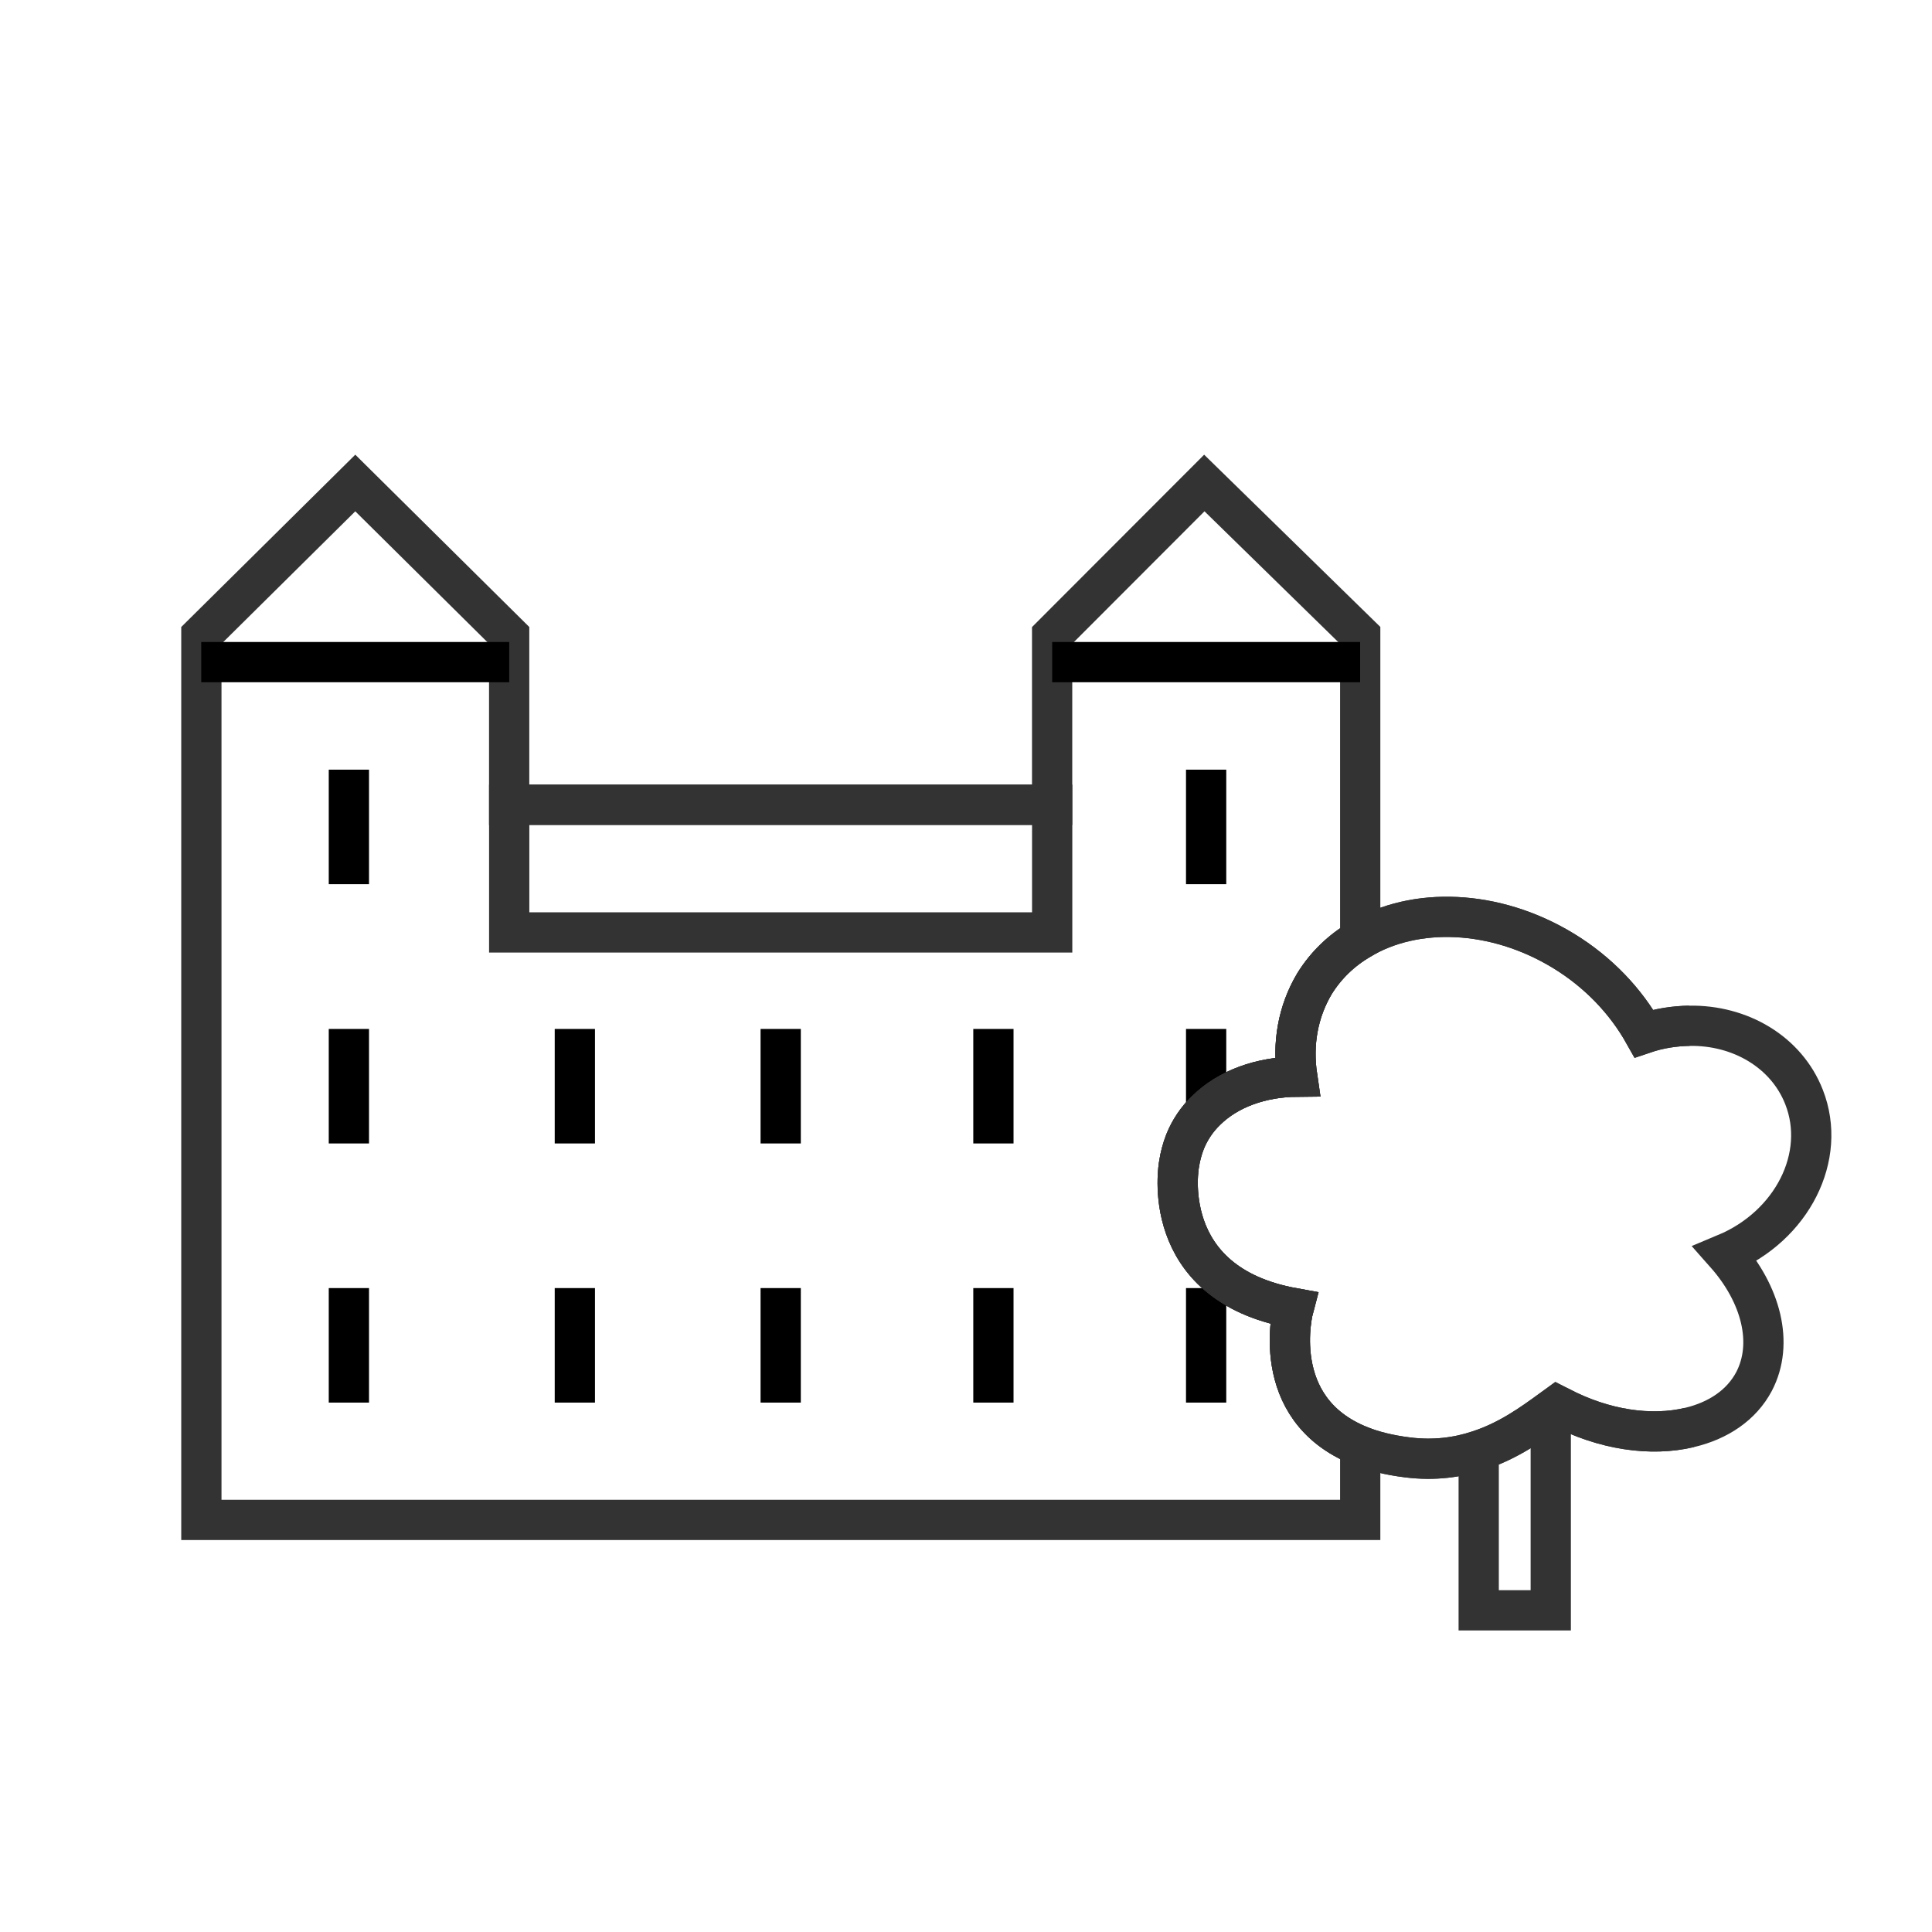
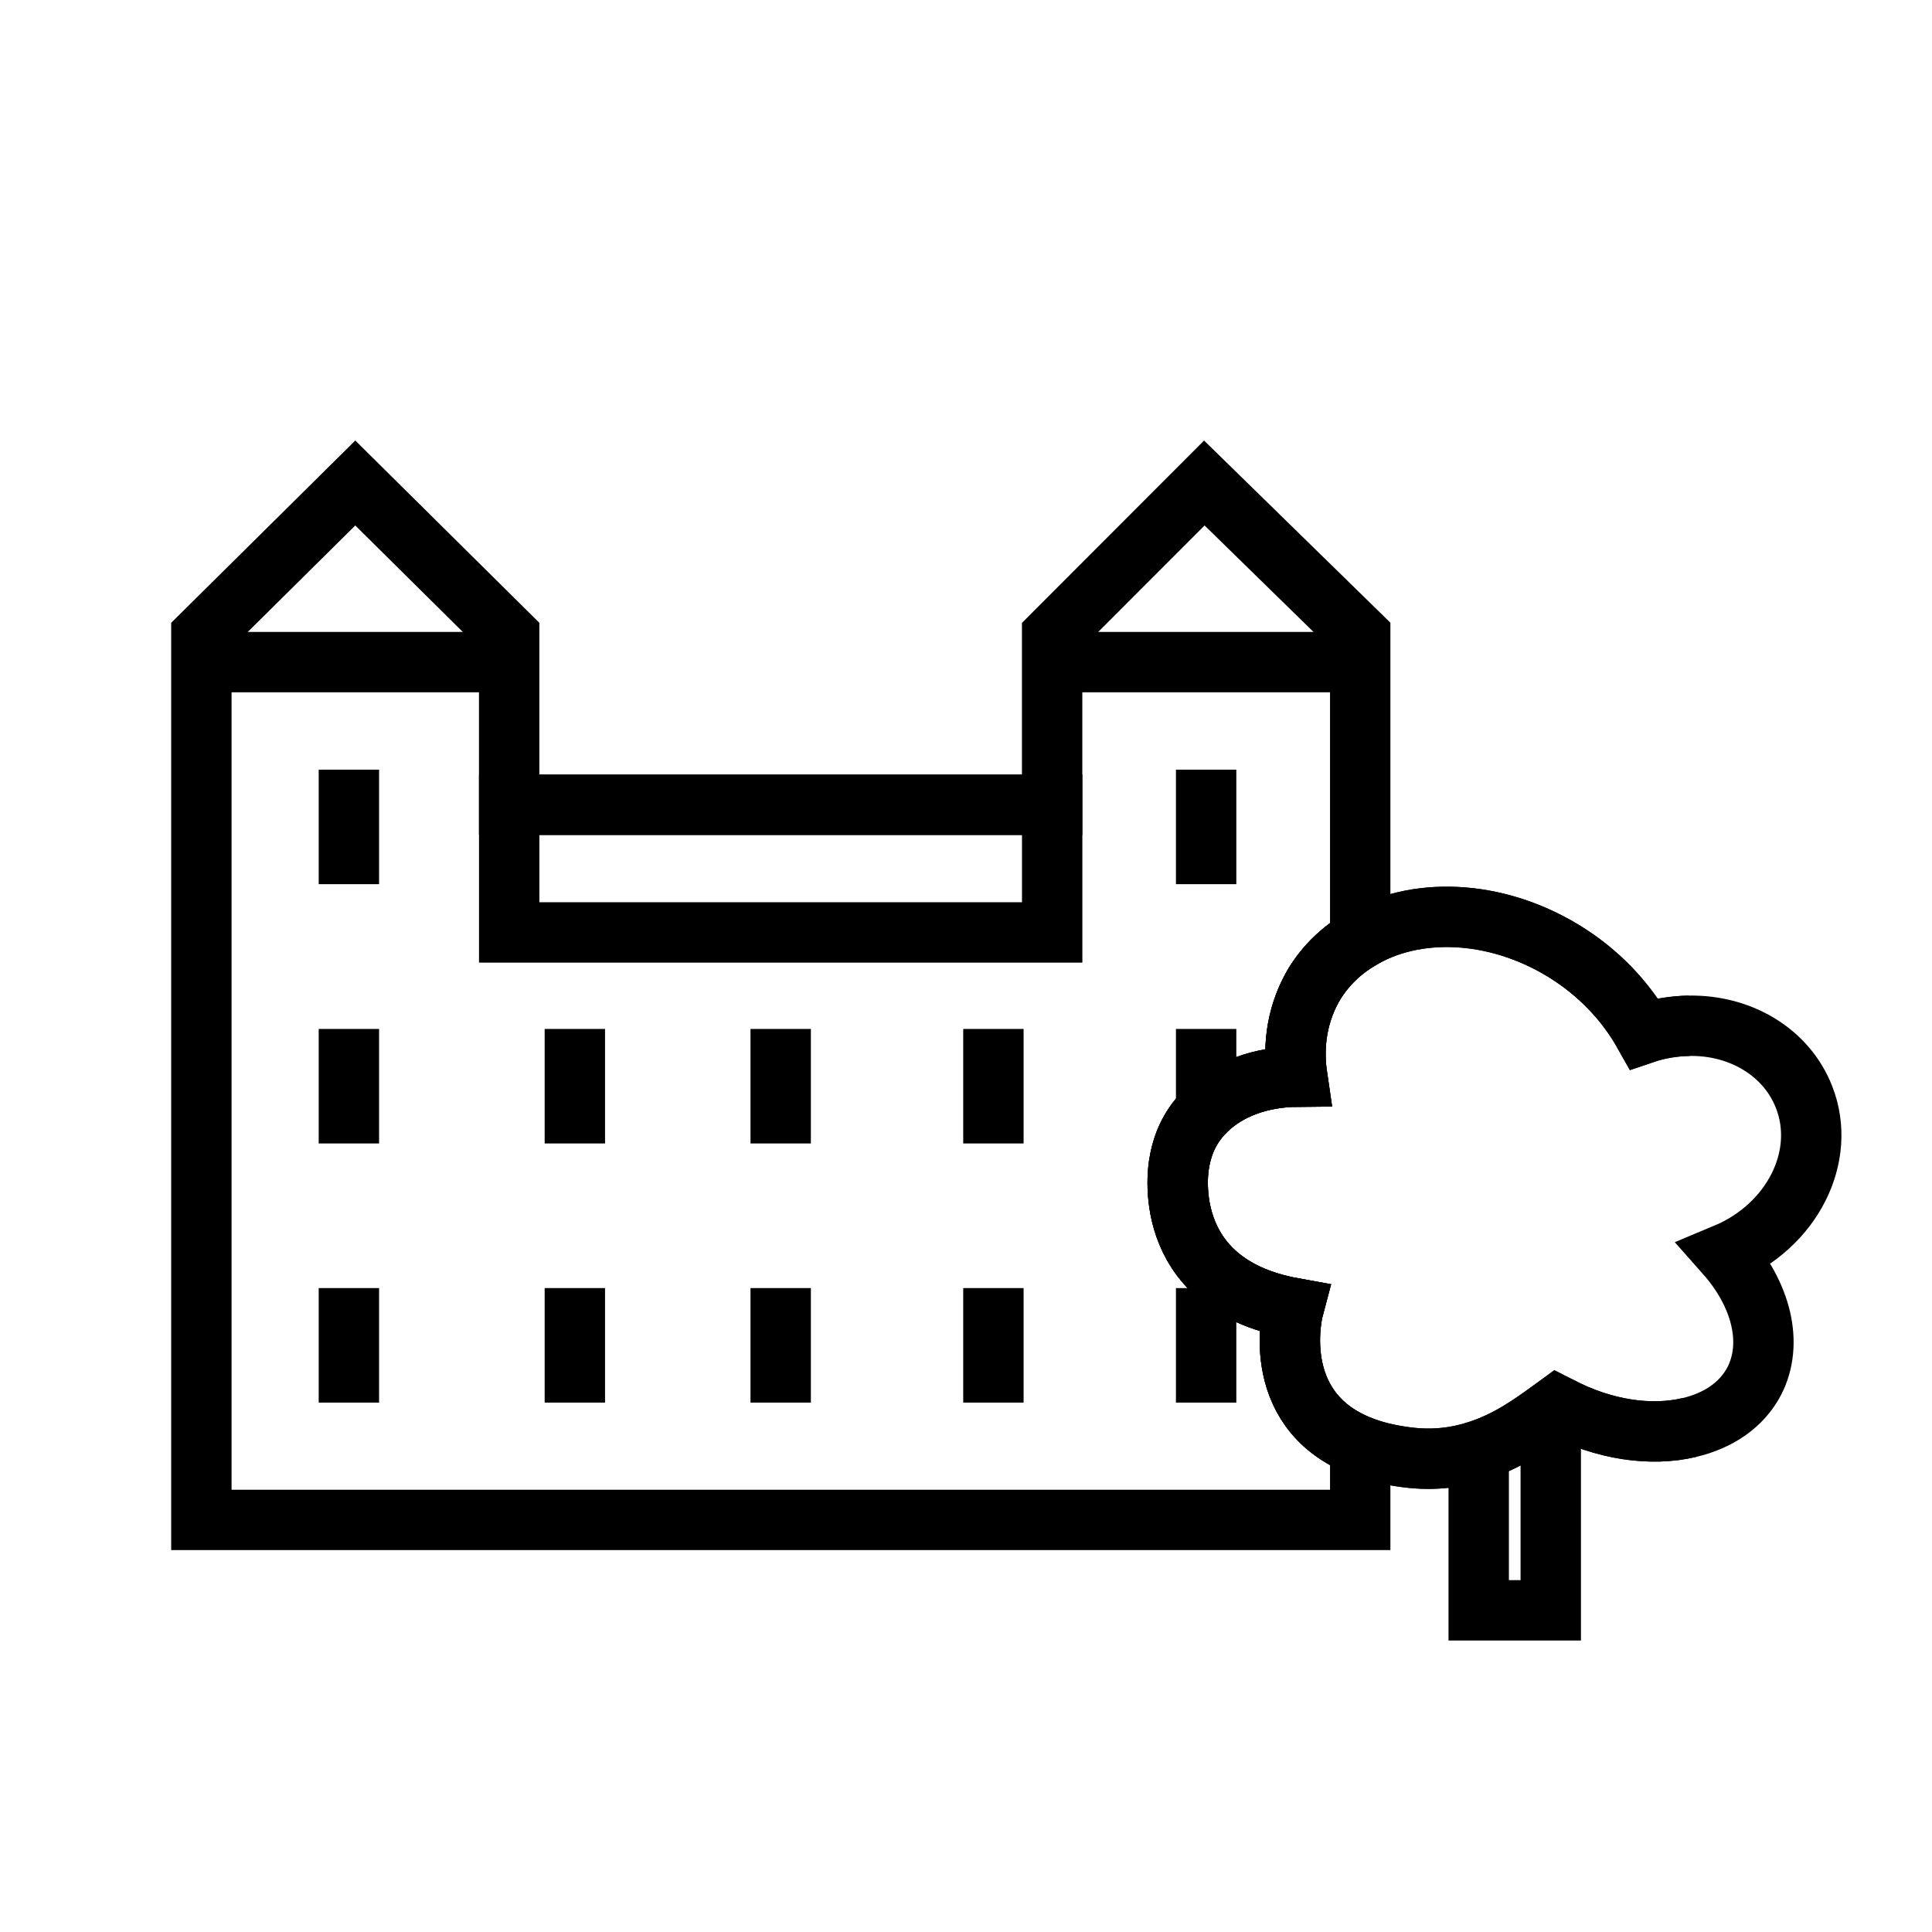
<svg xmlns="http://www.w3.org/2000/svg" width="48" height="48" viewBox="0 0 48 48" stroke="currentColor" fill="none">
-   <path d="M33.794 15.786V23.338C33.336 23.606 32.947 23.973 32.658 24.439C32.242 25.139 32.108 25.937 32.228 26.749C31.325 26.756 30.506 27.053 29.963 27.59C29.737 27.809 29.561 28.07 29.441 28.367C29.371 28.551 29.321 28.734 29.293 28.925C29.293 28.925 28.736 31.885 32.136 32.5C32.136 32.5 31.466 35 33.794 35.925V37.762H5.003V15.786L8.827 12L12.65 15.786V19.996H26.14V15.786L29.921 12L33.794 15.786Z" stroke="#333333" strokeWidth="1.5" strokeMiterlimit="10" />
-   <path d="M5 16.45H12.651" strokeWidth="1.5" strokeMiterlimit="10" />
-   <path d="M8.668 21.967V19.122" strokeWidth="1.5" strokeMiterlimit="10" />
-   <path d="M29.966 21.967V19.122" strokeWidth="1.5" strokeMiterlimit="10" />
-   <path d="M8.668 28.409V25.564" strokeWidth="1.5" strokeMiterlimit="10" />
-   <path d="M29.966 27.702V25.564" strokeWidth="1.5" strokeMiterlimit="10" />
-   <path d="M8.668 34.847V32.002" strokeWidth="1.5" strokeMiterlimit="10" />
-   <path d="M19.396 28.409V25.564" strokeWidth="1.5" strokeMiterlimit="10" />
-   <path d="M19.396 34.847V32.002" strokeWidth="1.5" strokeMiterlimit="10" />
-   <path d="M14.282 28.409V25.564" strokeWidth="1.5" strokeMiterlimit="10" />
-   <path d="M14.282 34.847V32.002" strokeWidth="1.5" strokeMiterlimit="10" />
-   <path d="M24.681 28.409V25.564" strokeWidth="1.5" strokeMiterlimit="10" />
-   <path d="M24.681 34.847V32.002" strokeWidth="1.5" strokeMiterlimit="10" />
-   <path d="M29.966 34.847V32.002" strokeWidth="1.5" strokeMiterlimit="10" />
-   <path d="M26.141 16.45H33.792" strokeWidth="1.5" strokeMiterlimit="10" />
-   <path d="M26.141 19.993H12.651V23.166H26.141V19.993Z" stroke="#333333" strokeWidth="1.5" strokeMiterlimit="10" />
-   <path d="M41.971 25.485C41.597 25.492 41.216 25.549 40.842 25.676C40.397 24.884 39.72 24.157 38.838 23.62C37.131 22.582 35.148 22.525 33.794 23.338C33.335 23.606 32.947 23.973 32.658 24.439C32.242 25.139 32.108 25.937 32.228 26.749C31.324 26.756 30.506 27.053 29.963 27.59C29.737 27.809 29.561 28.07 29.441 28.367C29.37 28.551 29.321 28.734 29.293 28.925C29.293 28.925 28.735 31.885 32.136 32.5C32.136 32.5 31.466 35 33.794 35.925C34.118 36.052 34.506 36.151 34.965 36.208C35.635 36.293 36.228 36.208 36.735 36.038C37.476 35.798 38.062 35.374 38.527 35.035C38.584 34.993 38.64 34.951 38.69 34.916C38.704 34.922 38.725 34.937 38.739 34.944C39.847 35.53 41.025 35.692 41.97 35.466" stroke="#333333" strokeWidth="1.5" strokeMiterlimit="10" />
-   <path d="M36.738 35.737V40.008H38.528V35.03" stroke="#333333" strokeWidth="1.5" strokeMiterlimit="10" />
-   <path d="M42.867 31.15C43.756 32.153 44.073 33.376 43.579 34.322C43.269 34.908 42.691 35.297 41.971 35.466C41.025 35.692 39.847 35.53 38.74 34.944C38.726 34.937 38.704 34.922 38.69 34.915C38.641 34.951 38.584 34.993 38.528 35.035C38.062 35.374 37.477 35.798 36.736 36.038C36.228 36.208 35.635 36.293 34.965 36.208C34.507 36.151 34.119 36.053 33.794 35.925C31.466 35 32.136 32.499 32.136 32.499C28.736 31.885 29.293 28.925 29.293 28.925C29.322 28.734 29.371 28.551 29.442 28.367C29.561 28.07 29.738 27.809 29.963 27.59C30.507 27.053 31.325 26.756 32.228 26.749C32.108 25.937 32.242 25.139 32.659 24.439C32.948 23.973 33.336 23.606 33.794 23.337C35.149 22.525 37.131 22.582 38.839 23.62C39.721 24.157 40.398 24.884 40.843 25.676C41.216 25.549 41.597 25.492 41.971 25.485C43.234 25.464 44.384 26.135 44.822 27.258C45.4 28.734 44.525 30.458 42.867 31.15H42.867Z" stroke="#333333" strokeWidth="1.5" strokeMiterlimit="10" />
+   <path d="M33.794 15.786V23.338C33.336 23.606 32.947 23.973 32.658 24.439C32.242 25.139 32.108 25.937 32.228 26.749C31.325 26.756 30.506 27.053 29.963 27.59C29.737 27.809 29.561 28.07 29.441 28.367C29.371 28.551 29.321 28.734 29.293 28.925C29.293 28.925 28.736 31.885 32.136 32.5C32.136 32.5 31.466 35 33.794 35.925V37.762H5.003V15.786L8.827 12L12.65 15.786V19.996H26.14V15.786L29.921 12L33.794 15.786Z" stroke-width="1.5" stroke-miterlimit="10" />
+   <path d="M5 16.45H12.651" stroke-width="1.5" stroke-miterlimit="10" />
+   <path d="M8.668 21.967V19.122" stroke-width="1.5" stroke-miterlimit="10" />
+   <path d="M29.966 21.967V19.122" stroke-width="1.5" stroke-miterlimit="10" />
+   <path d="M8.668 28.409V25.564" stroke-width="1.5" stroke-miterlimit="10" />
+   <path d="M29.966 27.702V25.564" stroke-width="1.5" stroke-miterlimit="10" />
+   <path d="M8.668 34.847V32.002" stroke-width="1.5" stroke-miterlimit="10" />
+   <path d="M19.396 28.409V25.564" stroke-width="1.5" stroke-miterlimit="10" />
+   <path d="M19.396 34.847V32.002" stroke-width="1.5" stroke-miterlimit="10" />
+   <path d="M14.282 28.409V25.564" stroke-width="1.5" stroke-miterlimit="10" />
+   <path d="M14.282 34.847V32.002" stroke-width="1.5" stroke-miterlimit="10" />
+   <path d="M24.681 28.409V25.564" stroke-width="1.5" stroke-miterlimit="10" />
+   <path d="M24.681 34.847V32.002" stroke-width="1.5" stroke-miterlimit="10" />
+   <path d="M29.966 34.847V32.002" stroke-width="1.5" stroke-miterlimit="10" />
+   <path d="M26.141 16.45H33.792" stroke-width="1.5" stroke-miterlimit="10" />
+   <path d="M26.141 19.993H12.651V23.166H26.141V19.993Z" stroke-width="1.5" stroke-miterlimit="10" />
+   <path d="M41.971 25.485C41.597 25.492 41.216 25.549 40.842 25.676C40.397 24.884 39.72 24.157 38.838 23.62C37.131 22.582 35.148 22.525 33.794 23.338C33.335 23.606 32.947 23.973 32.658 24.439C32.242 25.139 32.108 25.937 32.228 26.749C31.324 26.756 30.506 27.053 29.963 27.59C29.737 27.809 29.561 28.07 29.441 28.367C29.37 28.551 29.321 28.734 29.293 28.925C29.293 28.925 28.735 31.885 32.136 32.5C32.136 32.5 31.466 35 33.794 35.925C34.118 36.052 34.506 36.151 34.965 36.208C35.635 36.293 36.228 36.208 36.735 36.038C37.476 35.798 38.062 35.374 38.527 35.035C38.584 34.993 38.64 34.951 38.69 34.916C38.704 34.922 38.725 34.937 38.739 34.944C39.847 35.53 41.025 35.692 41.97 35.466" stroke-width="1.5" stroke-miterlimit="10" />
+   <path d="M36.738 35.737V40.008H38.528V35.03" stroke-width="1.5" stroke-miterlimit="10" />
+   <path d="M42.867 31.15C43.756 32.153 44.073 33.376 43.579 34.322C43.269 34.908 42.691 35.297 41.971 35.466C41.025 35.692 39.847 35.53 38.74 34.944C38.726 34.937 38.704 34.922 38.69 34.915C38.641 34.951 38.584 34.993 38.528 35.035C38.062 35.374 37.477 35.798 36.736 36.038C36.228 36.208 35.635 36.293 34.965 36.208C34.507 36.151 34.119 36.053 33.794 35.925C31.466 35 32.136 32.499 32.136 32.499C28.736 31.885 29.293 28.925 29.293 28.925C29.322 28.734 29.371 28.551 29.442 28.367C29.561 28.07 29.738 27.809 29.963 27.59C30.507 27.053 31.325 26.756 32.228 26.749C32.108 25.937 32.242 25.139 32.659 24.439C32.948 23.973 33.336 23.606 33.794 23.337C35.149 22.525 37.131 22.582 38.839 23.62C39.721 24.157 40.398 24.884 40.843 25.676C41.216 25.549 41.597 25.492 41.971 25.485C43.234 25.464 44.384 26.135 44.822 27.258C45.4 28.734 44.525 30.458 42.867 31.15H42.867Z" stroke-width="1.5" stroke-miterlimit="10" />
</svg>
